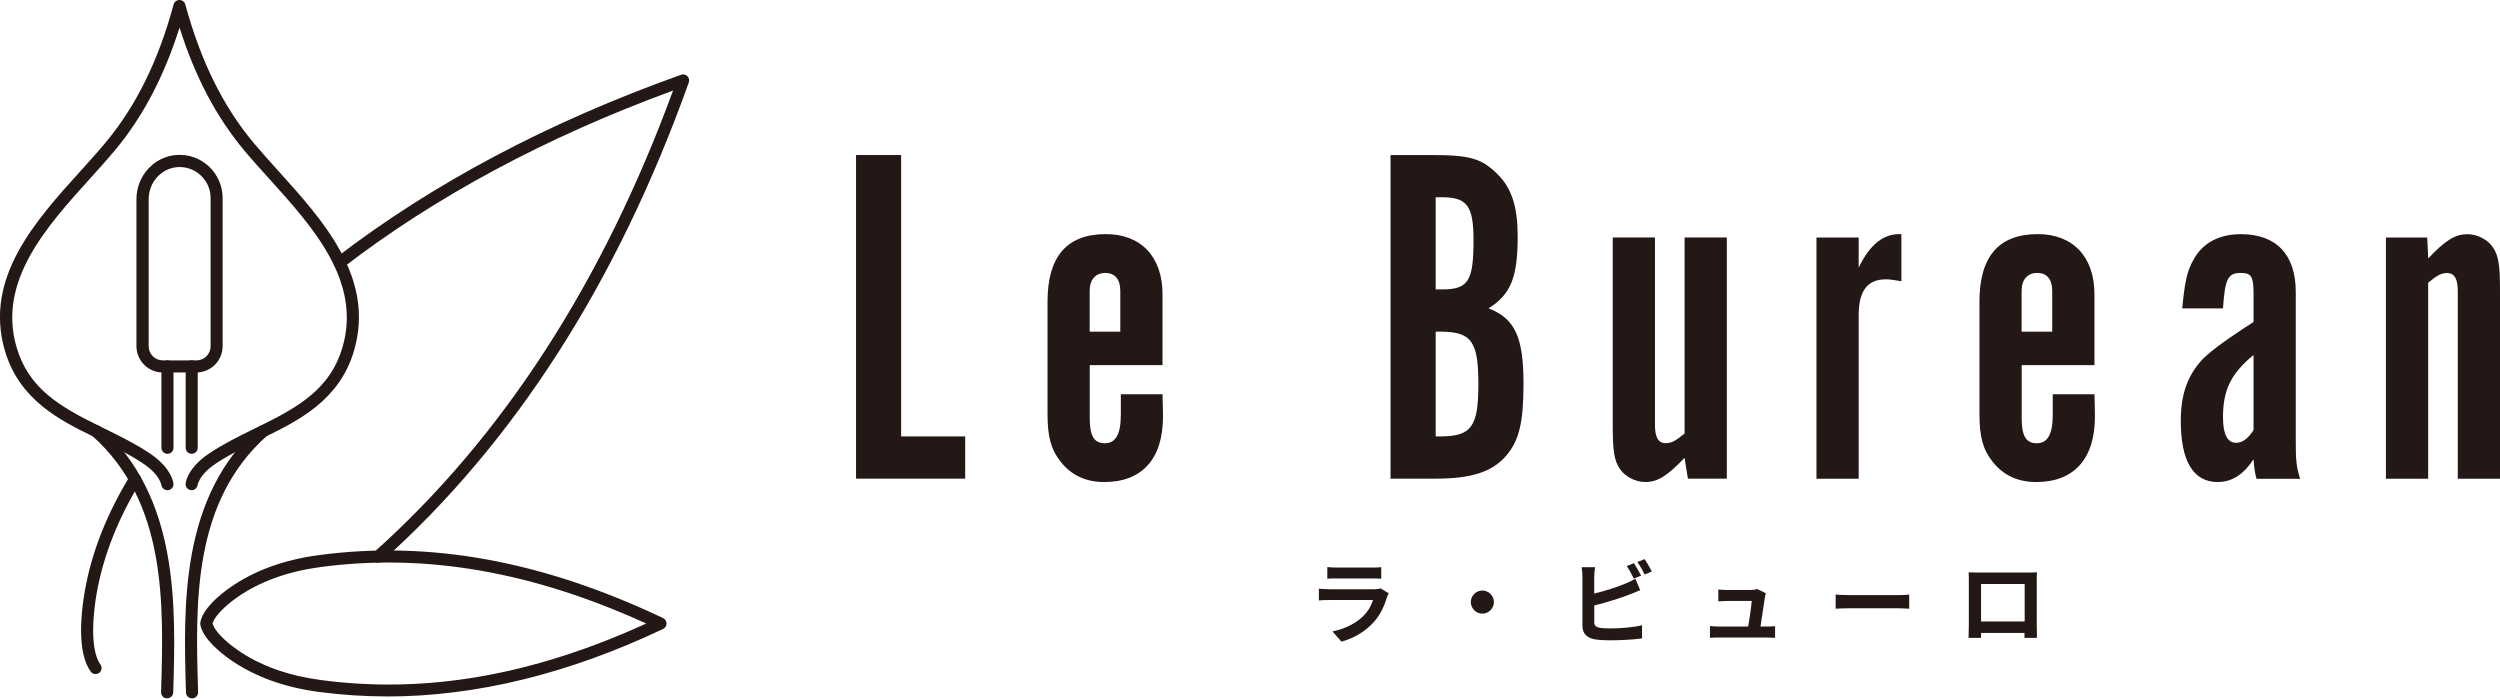
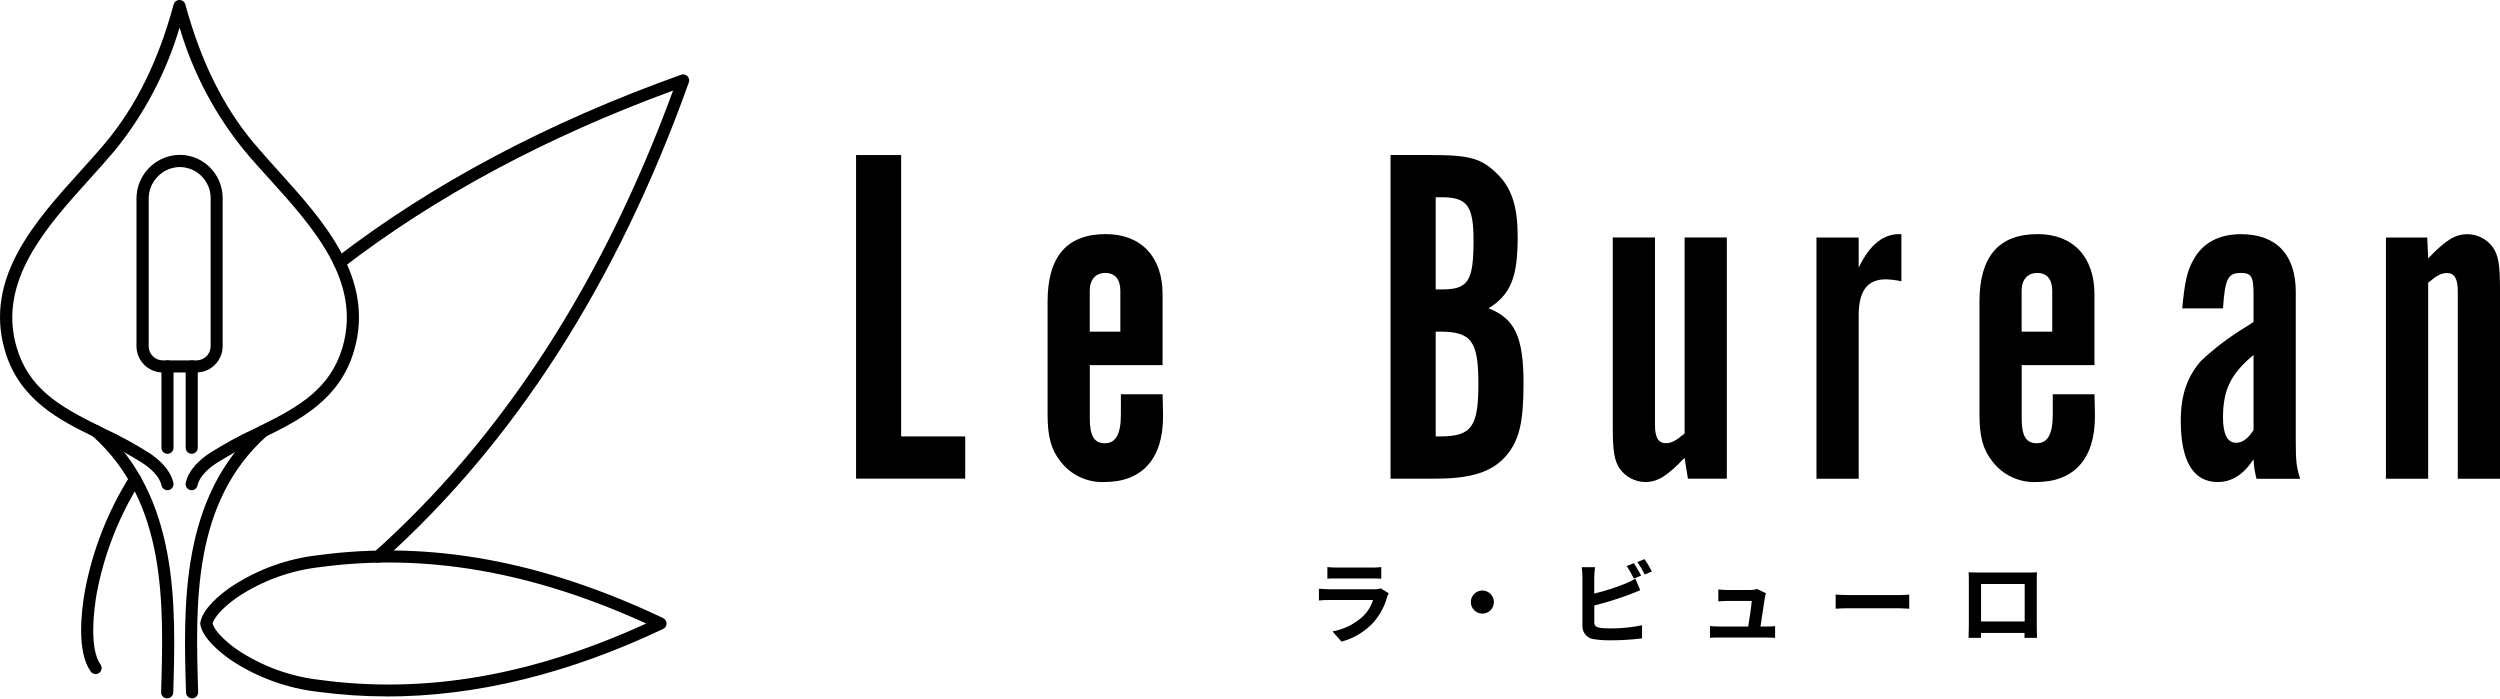
- <svg xmlns="http://www.w3.org/2000/svg" id="_レイヤー_2" data-name="レイヤー 2" viewBox="0 0 376.53 105.18">
+ <svg xmlns="http://www.w3.org/2000/svg" id="グループ_4" data-name="グループ 4" width="376.535" height="105.18" viewBox="0 0 376.535 105.18">
  <defs>
-     <style>
-       .cls-1 {
-         fill: #231815;
-         stroke-width: 0px;
-       }
-     </style>
+     <clipPath id="clip-path">
+       <rect id="長方形_6" data-name="長方形 6" width="376.535" height="105.18" fill="#000" />
+     </clipPath>
  </defs>
-   <g id="_レイヤー_1-2" data-name=" レイヤー 1">
-     <g>
-       <g>
-         <g>
-           <g>
-             <path class="cls-1" d="m28.87,73.83c-.06,0-.13,0-.2-.02-.49-.11-.8-.59-.7-1.09.44-2.02,2.2-3.55,3.6-4.47,2.16-1.44,4.53-2.6,6.81-3.72l.8-.39c5.93-2.92,10.6-5.64,12.41-11.86,2.89-9.94-4.5-18.12-11.03-25.34-1.33-1.47-2.59-2.86-3.75-4.25-4.22-5.05-7.44-11.13-9.77-18.54-2.34,7.4-5.55,13.49-9.77,18.54-1.17,1.39-2.42,2.78-3.75,4.25C7,34.16-.4,42.34,2.49,52.28c1.81,6.23,6.48,8.94,12.4,11.85.02.01.04.02.06.03l.75.37c2.28,1.12,4.65,2.28,6.81,3.72,1.39.92,3.15,2.45,3.6,4.47.11.49-.2.98-.7,1.09-.49.11-.98-.2-1.09-.7-.31-1.42-1.71-2.6-2.82-3.34-2.07-1.37-4.37-2.51-6.61-3.6l-.81-.4-.06-.03c-4.97-2.44-11.12-5.49-13.29-12.95-3.18-10.91,4.58-19.5,11.43-27.07,1.32-1.46,2.56-2.83,3.7-4.2,4.61-5.51,7.98-12.33,10.29-20.85.11-.4.47-.67.88-.67s.77.28.88.67c2.32,8.52,5.68,15.34,10.29,20.85,1.14,1.36,2.39,2.74,3.7,4.2,6.84,7.57,14.6,16.16,11.43,27.07-2.17,7.48-8.37,10.53-13.35,12.99l-.81.4c-2.23,1.1-4.54,2.23-6.61,3.6-1.12.74-2.51,1.92-2.82,3.34-.09.43-.47.72-.89.72h.02Z" />
-             <g>
-               <path class="cls-1" d="m25.17,105.18h-.03c-.5,0-.9-.44-.88-.94.4-13.4.85-28.59-10.38-38.61-.38-.34-.41-.91-.07-1.29.33-.38.91-.41,1.29-.07,11.87,10.58,11.38,26.9,10.99,40.02-.01.49-.42.88-.91.88h0Z" />
-               <path class="cls-1" d="m28.92,105.18c-.49,0-.9-.39-.91-.88-.39-13.11-.88-29.43,10.97-40.02.38-.34.95-.3,1.29.07s.3.95-.07,1.29c-11.22,10.02-10.77,25.2-10.36,38.6.01.5-.38.92-.88.94h-.04Z" />
-             </g>
-           </g>
-           <path class="cls-1" d="m29.58,56.1h-5.07c-2.18,0-3.96-1.78-3.96-3.96v-22.13c0-3.52,2.66-6.45,6.06-6.67,1.82-.12,3.55.5,4.87,1.74,1.3,1.22,2.05,2.95,2.05,4.74v22.32c0,2.18-1.78,3.96-3.96,3.96h.01Zm-2.53-30.94c-.1,0-.21,0-.31.01-2.44.16-4.35,2.29-4.35,4.85v22.13c0,1.18.96,2.13,2.13,2.13h5.07c1.18,0,2.13-.96,2.13-2.13v-22.32c0-1.3-.52-2.51-1.48-3.41-.87-.82-2-1.26-3.19-1.26Z" />
-           <g>
-             <path class="cls-1" d="m25.22,68.35c-.5,0-.91-.41-.91-.91v-12.25c0-.5.41-.91.91-.91s.91.41.91.91v12.25c0,.5-.41.91-.91.91Z" />
-             <path class="cls-1" d="m28.87,68.35c-.5,0-.91-.41-.91-.91v-12.25c0-.5.41-.91.91-.91s.91.41.91.91v12.25c0,.5-.41.91-.91.91Z" />
-           </g>
-         </g>
-         <g>
-           <path class="cls-1" d="m58.27,104.89c-3.46,0-6.89-.23-10.27-.68-5.24-.7-9.72-2.34-13.32-4.86-1.53-1.08-4.16-3.2-4.51-5.29-.02-.1-.02-.2,0-.3.35-2.1,2.97-4.22,4.51-5.29,3.59-2.52,8.07-4.16,13.31-4.86h0c16.71-2.24,33.68.85,51.88,9.48.32.15.52.47.52.82s-.2.67-.52.82c-14.26,6.76-28.21,10.17-41.61,10.17h.01Zm-26.26-10.98c.28,1.02,1.68,2.51,3.72,3.95,3.35,2.35,7.56,3.88,12.51,4.55,15.81,2.13,31.89-.65,49.09-8.5-17.21-7.84-33.28-10.62-49.09-8.5-4.95.67-9.16,2.2-12.51,4.55-2.01,1.41-3.45,2.94-3.72,3.95Z" />
-           <path class="cls-1" d="m14.39,101.52c-.28,0-.57-.13-.74-.38-2.09-2.93-1.45-8.84-.88-12.1,1-5.77,3.29-11.6,6.79-17.34.26-.43.82-.57,1.25-.3.43.26.57.82.3,1.25-3.38,5.55-5.58,11.17-6.55,16.71-.33,1.87-1.25,8.18.57,10.73.29.41.2.98-.21,1.27-.16.11-.35.17-.53.17h0Z" />
-           <path class="cls-1" d="m56.95,84.75c-.25,0-.5-.1-.68-.3-.34-.38-.3-.95.07-1.29,19.28-17.22,34.43-40.6,45.03-69.52-19.06,6.98-35.76,15.93-49.67,26.64-.4.31-.97.23-1.28-.17s-.23-.97.17-1.28c14.5-11.16,31.99-20.44,51.99-27.57.33-.12.7-.04.95.21s.33.62.21.95c-10.73,30.05-26.28,54.31-46.2,72.1-.17.16-.39.23-.61.23h.02Z" />
-         </g>
-       </g>
-       <g>
-         <g>
-           <path class="cls-1" d="m128.92,23.35h6.8v42.38h9.65v6.36h-16.44V23.35h0Z" />
-           <path class="cls-1" d="m175.09,59.38c.05,1.66.07,2.78.07,3.36,0,6.36-3.14,9.86-8.84,9.86-2.78,0-4.97-1.02-6.58-3.07-1.46-1.83-1.97-3.8-1.97-7.16v-16.95c0-6.79,2.92-10.16,8.77-10.16,5.33,0,8.55,3.43,8.55,9.06v10.67h-10.96v8.04c0,2.63.66,3.73,2.27,3.73s2.41-1.31,2.41-4.31v-3.07s6.28,0,6.28,0Zm-6.36-9.43v-6.14c0-1.75-.8-2.7-2.27-2.7s-2.34,1.02-2.34,2.7v6.14h4.61Z" />
-           <path class="cls-1" d="m215.57,23.35c5.85,0,7.6.51,10.01,2.92,2.12,2.12,3,4.9,3,9.35,0,6.14-1.02,8.7-4.38,10.82,3.95,1.53,5.26,4.31,5.26,11.33,0,5.85-.66,8.55-2.56,10.81-2.12,2.49-5.26,3.51-10.67,3.51h-6.8V23.35h6.14,0Zm1.61,20.24c3.95,0,4.75-1.24,4.75-7.38,0-5.19-.95-6.5-4.75-6.5h-.95v13.88h.95Zm-.29,22.14c4.75,0,5.77-1.46,5.77-7.89s-1.02-7.89-5.77-7.89h-.66v15.78h.66Z" />
-           <path class="cls-1" d="m254.22,72.09l-.51-3.14c-2.63,2.78-4.09,3.65-5.92,3.65-1.53,0-3.14-.88-3.87-2.05-.8-1.24-1.02-2.63-1.02-6.28v-28.5h6.36v28.28c0,1.83.51,2.7,1.61,2.7.88,0,1.53-.37,2.85-1.46v-29.52h6.36v36.32h-5.86Z" />
-           <path class="cls-1" d="m279.94,35.78v4.53c1.68-3.51,3.8-5.19,6.43-5.04v7.09c-1.32-.22-1.75-.29-2.34-.29-2.78,0-4.09,1.75-4.09,5.41v24.62h-6.36v-36.32h6.36Z" />
-           <path class="cls-1" d="m315.45,59.38c.05,1.66.07,2.78.07,3.36,0,6.36-3.14,9.86-8.84,9.86-2.78,0-4.97-1.02-6.58-3.07-1.46-1.83-1.97-3.8-1.97-7.16v-16.95c0-6.79,2.92-10.16,8.77-10.16,5.33,0,8.55,3.43,8.55,9.06v10.67h-10.96v8.04c0,2.63.66,3.73,2.27,3.73s2.41-1.31,2.41-4.31v-3.07s6.28,0,6.28,0Zm-6.36-9.43v-6.14c0-1.75-.8-2.7-2.27-2.7s-2.34,1.02-2.34,2.7v6.14h4.61Z" />
-           <path class="cls-1" d="m339.85,72.09c-.22-.73-.37-1.83-.44-2.92-1.53,2.34-3.29,3.43-5.41,3.43-3.65,0-5.55-3.14-5.55-9.21,0-3.87.95-6.65,3.07-9.06,1.02-1.12,3.24-2.8,6.65-5.04.15-.07.58-.37,1.24-.8v-4.09c0-2.78-.29-3.29-1.97-3.29-1.9,0-2.34.95-2.63,5.34h-6.14c.37-3.95.73-5.63,1.68-7.31,1.39-2.56,3.87-3.87,7.16-3.87,5.33,0,8.26,3.07,8.26,8.7v22.29c0,3.07.07,4.02.66,5.85h-6.58v-.02Zm-.44-18.63c-3.43,2.85-4.6,5.26-4.6,9.43,0,2.49.66,3.8,1.97,3.8.95,0,1.75-.58,2.63-1.9v-11.33Z" />
-           <path class="cls-1" d="m365.57,35.78l.15,3.14c2.63-2.78,4.09-3.65,5.92-3.65,1.53,0,3.14.88,3.87,2.05.8,1.24,1.02,2.63,1.02,6.28v28.5h-6.36v-28.28c0-1.83-.51-2.7-1.61-2.7-.88,0-1.53.37-2.85,1.46v29.52h-6.36v-36.32h6.22Z" />
-         </g>
-         <g>
-           <path class="cls-1" d="m208.91,89.93c-.41,1.32-.99,2.64-2.01,3.77-1.37,1.52-3.11,2.45-4.86,2.94l-1.35-1.54c2.04-.42,3.67-1.32,4.7-2.38.74-.75,1.16-1.59,1.4-2.35h-6.57c-.33,0-1.01,0-1.58.07v-1.77c.57.04,1.16.08,1.58.08h6.73c.44,0,.8-.05.99-.14l1.21.75c-.09.18-.2.42-.26.57h.02Zm-7.59-4.45h5.24c.42,0,1.09,0,1.47-.07v1.75c-.37-.03-1.01-.04-1.5-.04h-5.21c-.44,0-1.02,0-1.41.04v-1.75c.38.05.95.07,1.41.07h0Z" />
-           <path class="cls-1" d="m225,90.68c0,.95-.79,1.74-1.74,1.74s-1.74-.79-1.74-1.74.79-1.74,1.74-1.74,1.74.79,1.74,1.74Z" />
-           <path class="cls-1" d="m240.11,86.83v2.57c1.61-.39,3.5-.99,4.71-1.51.49-.19.95-.41,1.48-.73l.74,1.73c-.53.22-1.14.48-1.59.64-1.37.54-3.56,1.22-5.33,1.66v2.52c0,.58.27.73.88.86.41.05.97.08,1.58.08,1.41,0,3.62-.18,4.73-.48v1.98c-1.28.19-3.34.29-4.84.29-.88,0-1.7-.05-2.28-.15-1.18-.22-1.86-.87-1.86-2.04v-7.41c0-.3-.04-1.01-.11-1.41h2.01c-.07.41-.11,1.03-.11,1.41h0Zm7.06-.14l-1.1.46c-.27-.56-.69-1.36-1.06-1.89l1.07-.44c.34.5.83,1.36,1.09,1.86h0Zm1.62-.62l-1.08.46c-.28-.57-.72-1.36-1.1-1.88l1.07-.44c.37.5.87,1.37,1.1,1.85h.01Z" />
-           <path class="cls-1" d="m265.82,89.93c-.11.8-.46,3.14-.67,4.43h.87c.35,0,.98,0,1.33-.05v1.75c-.27,0-.94-.04-1.31-.04h-7.15c-.49,0-.83,0-1.35.04v-1.77c.37.04.87.07,1.35.07h4.41c.19-1.16.49-3.09.53-3.85h-3.67c-.44,0-.97.04-1.36.07v-1.8c.35.04.98.08,1.35.08h3.48c.29,0,.84-.05,1.01-.15l1.32.64c-.07.18-.11.44-.14.57h0Z" />
-           <path class="cls-1" d="m278.66,89.63h7.3c.64,0,1.24-.05,1.59-.08v2.13c-.33,0-1.02-.07-1.59-.07h-7.3c-.78,0-1.69.03-2.19.07v-2.13c.49.04,1.48.08,2.19.08Z" />
-           <path class="cls-1" d="m297.96,86.23h7.48c.34,0,.86,0,1.35-.03-.03.41-.03.91-.03,1.32v6.66c0,.53.03,1.84.03,1.89h-1.88s.01-.34.01-.74h-6.56c.01.38.01.69.01.74h-1.88c0-.07.04-1.25.04-1.9v-6.65c0-.38,0-.94-.03-1.32.56,0,1.08.03,1.44.03h.02Zm.41,7.37h6.57v-5.64h-6.57v5.64Z" />
-         </g>
-       </g>
-     </g>
+   <g id="グループ_3" data-name="グループ 3" clip-path="url(#clip-path)">
+     <path id="パス_24" data-name="パス 24" d="M28.875,73.83a.714.714,0,0,1-.2-.02.924.924,0,0,1-.7-1.09c.44-2.02,2.2-3.55,3.6-4.47a59.382,59.382,0,0,1,6.81-3.72l.8-.39c5.93-2.92,10.6-5.64,12.41-11.86,2.89-9.94-4.5-18.12-11.03-25.34-1.33-1.47-2.59-2.86-3.75-4.25a53.23,53.23,0,0,1-9.77-18.54,53.486,53.486,0,0,1-9.77,18.54c-1.17,1.39-2.42,2.78-3.75,4.25C7.005,34.16-.4,42.34,2.495,52.28c1.81,6.23,6.48,8.94,12.4,11.85l.06.03.75.37a59.382,59.382,0,0,1,6.81,3.72c1.39.92,3.15,2.45,3.6,4.47a.916.916,0,0,1-1.79.39c-.31-1.42-1.71-2.6-2.82-3.34a57.776,57.776,0,0,0-6.61-3.6l-.81-.4-.06-.03C9.055,63.3,2.9,60.25.735,52.79c-3.18-10.91,4.58-19.5,11.43-27.07,1.32-1.46,2.56-2.83,3.7-4.2,4.61-5.51,7.98-12.33,10.29-20.85a.909.909,0,0,1,.88-.67.921.921,0,0,1,.88.67c2.32,8.52,5.68,15.34,10.29,20.85,1.14,1.36,2.39,2.74,3.7,4.2,6.84,7.57,14.6,16.16,11.43,27.07-2.17,7.48-8.37,10.53-13.35,12.99l-.81.4a60.268,60.268,0,0,0-6.61,3.6c-1.12.74-2.51,1.92-2.82,3.34a.908.908,0,0,1-.89.72h.02Z" transform="translate(0 0)" fill="#000" />
+     <path id="パス_25" data-name="パス 25" d="M25.175,105.18h-.03a.9.9,0,0,1-.88-.94c.4-13.4.85-28.59-10.38-38.61a.914.914,0,1,1,1.22-1.36c11.87,10.58,11.38,26.9,10.99,40.02a.907.907,0,0,1-.91.88Z" transform="translate(0 0)" fill="#000" />
+     <path id="パス_26" data-name="パス 26" d="M28.925,105.18a.907.907,0,0,1-.91-.88c-.39-13.11-.88-29.43,10.97-40.02a.914.914,0,1,1,1.22,1.36c-11.22,10.02-10.77,25.2-10.36,38.6a.92.92,0,0,1-.88.94Z" transform="translate(0 0)" fill="#000" />
+     <path id="パス_27" data-name="パス 27" d="M29.585,56.1h-5.07a3.969,3.969,0,0,1-3.96-3.96V30.01a6.6,6.6,0,0,1,6.06-6.67,6.424,6.424,0,0,1,4.87,1.74,6.529,6.529,0,0,1,2.05,4.74V52.14a3.969,3.969,0,0,1-3.96,3.96Zm-2.53-30.94c-.1,0-.21,0-.31.01a4.778,4.778,0,0,0-4.35,4.85V52.15a2.132,2.132,0,0,0,2.13,2.13h5.07a2.132,2.132,0,0,0,2.13-2.13V29.83a4.671,4.671,0,0,0-4.67-4.67" transform="translate(0 0)" fill="#000" />
+     <path id="パス_28" data-name="パス 28" d="M25.225,68.35a.913.913,0,0,1-.91-.91V55.19a.91.91,0,0,1,1.82,0V67.44a.913.913,0,0,1-.91.91" transform="translate(0 0)" fill="#000" />
+     <path id="パス_29" data-name="パス 29" d="M28.875,68.35a.913.913,0,0,1-.91-.91V55.19a.91.91,0,0,1,1.82,0V67.44a.913.913,0,0,1-.91.91" transform="translate(0 0)" fill="#000" />
+     <path id="パス_30" data-name="パス 30" d="M58.275,104.89a77.811,77.811,0,0,1-10.27-.68,29.856,29.856,0,0,1-13.32-4.86c-1.53-1.08-4.16-3.2-4.51-5.29a.758.758,0,0,1,0-.3c.35-2.1,2.97-4.22,4.51-5.29a29.769,29.769,0,0,1,13.31-4.86c16.71-2.24,33.68.85,51.88,9.48a.907.907,0,0,1,0,1.64c-14.26,6.76-28.21,10.17-41.61,10.17h.01ZM32.015,93.91c.28,1.02,1.68,2.51,3.72,3.95a28.112,28.112,0,0,0,12.51,4.55c15.81,2.13,31.89-.65,49.09-8.5-17.21-7.84-33.28-10.62-49.09-8.5a28.112,28.112,0,0,0-12.51,4.55c-2.01,1.41-3.45,2.94-3.72,3.95" transform="translate(0 0)" fill="#000" />
+     <path id="パス_31" data-name="パス 31" d="M14.4,101.52a.9.9,0,0,1-.74-.38c-2.09-2.93-1.45-8.84-.88-12.1a49.8,49.8,0,0,1,6.79-17.34.909.909,0,0,1,1.55.95,48.288,48.288,0,0,0-6.55,16.71c-.33,1.87-1.25,8.18.57,10.73a.911.911,0,0,1-.21,1.27.952.952,0,0,1-.53.17Z" transform="translate(0 0)" fill="#000" />
+     <path id="パス_32" data-name="パス 32" d="M56.955,84.75a.91.91,0,0,1-.61-1.59c19.28-17.22,34.43-40.6,45.03-69.52-19.06,6.98-35.76,15.93-49.67,26.64a.913.913,0,1,1-1.11-1.45c14.5-11.16,31.99-20.44,51.99-27.57a.9.9,0,0,1,1.16,1.16c-10.73,30.05-26.28,54.31-46.2,72.1a.878.878,0,0,1-.61.23h.02" transform="translate(0 0)" fill="#000" />
+     <path id="パス_33" data-name="パス 33" d="M128.925,23.35h6.8V65.73h9.65v6.36h-16.44V23.35Z" transform="translate(0 0)" fill="#000" />
+     <path id="パス_34" data-name="パス 34" d="M175.1,59.38c.05,1.66.07,2.78.07,3.36,0,6.36-3.14,9.86-8.84,9.86a7.909,7.909,0,0,1-6.58-3.07c-1.46-1.83-1.97-3.8-1.97-7.16V45.42c0-6.79,2.92-10.16,8.77-10.16,5.33,0,8.55,3.43,8.55,9.06V54.99h-10.96v8.04c0,2.63.66,3.73,2.27,3.73s2.41-1.31,2.41-4.31V59.38Zm-6.36-9.43V43.81c0-1.75-.8-2.7-2.27-2.7s-2.34,1.02-2.34,2.7v6.14Z" transform="translate(0 0)" fill="#000" />
+     <path id="パス_35" data-name="パス 35" d="M215.575,23.35c5.85,0,7.6.51,10.01,2.92,2.12,2.12,3,4.9,3,9.35,0,6.14-1.02,8.7-4.38,10.82,3.95,1.53,5.26,4.31,5.26,11.33,0,5.85-.66,8.55-2.56,10.81-2.12,2.49-5.26,3.51-10.67,3.51h-6.8V23.35Zm1.61,20.24c3.95,0,4.75-1.24,4.75-7.38,0-5.19-.95-6.5-4.75-6.5h-.95V43.59Zm-.29,22.14c4.75,0,5.77-1.46,5.77-7.89s-1.02-7.89-5.77-7.89h-.66V65.73Z" transform="translate(0 0)" fill="#000" />
+     <path id="パス_36" data-name="パス 36" d="M254.225,72.09l-.51-3.14c-2.63,2.78-4.09,3.65-5.92,3.65a4.8,4.8,0,0,1-3.87-2.05c-.8-1.24-1.02-2.63-1.02-6.28V35.77h6.36V64.05c0,1.83.51,2.7,1.61,2.7.88,0,1.53-.37,2.85-1.46V35.77h6.36V72.09Z" transform="translate(0 0)" fill="#000" />
+     <path id="パス_37" data-name="パス 37" d="M279.945,35.78v4.53c1.68-3.51,3.8-5.19,6.43-5.04v7.09a13.62,13.62,0,0,0-2.34-.29c-2.78,0-4.09,1.75-4.09,5.41V72.1h-6.36V35.78Z" transform="translate(0 0)" fill="#000" />
+     <path id="パス_38" data-name="パス 38" d="M315.455,59.38c.05,1.66.07,2.78.07,3.36,0,6.36-3.14,9.86-8.84,9.86a7.909,7.909,0,0,1-6.58-3.07c-1.46-1.83-1.97-3.8-1.97-7.16V45.42c0-6.79,2.92-10.16,8.77-10.16,5.33,0,8.55,3.43,8.55,9.06V54.99h-10.96v8.04c0,2.63.66,3.73,2.27,3.73s2.41-1.31,2.41-4.31V59.38Zm-6.36-9.43V43.81c0-1.75-.8-2.7-2.27-2.7s-2.34,1.02-2.34,2.7v6.14Z" transform="translate(0 0)" fill="#000" />
+     <path id="パス_39" data-name="パス 39" d="M339.855,72.09a14.325,14.325,0,0,1-.44-2.92c-1.53,2.34-3.29,3.43-5.41,3.43-3.65,0-5.55-3.14-5.55-9.21,0-3.87.95-6.65,3.07-9.06a39.969,39.969,0,0,1,6.65-5.04c.15-.07.58-.37,1.24-.8V44.4c0-2.78-.29-3.29-1.97-3.29-1.9,0-2.34.95-2.63,5.34h-6.14c.37-3.95.73-5.63,1.68-7.31,1.39-2.56,3.87-3.87,7.16-3.87,5.33,0,8.26,3.07,8.26,8.7V66.26c0,3.07.07,4.02.66,5.85h-6.58Zm-.44-18.63c-3.43,2.85-4.6,5.26-4.6,9.43,0,2.49.66,3.8,1.97,3.8.95,0,1.75-.58,2.63-1.9Z" transform="translate(0 0)" fill="#000" />
+     <path id="パス_40" data-name="パス 40" d="M365.575,35.78l.15,3.14c2.63-2.78,4.09-3.65,5.92-3.65a4.8,4.8,0,0,1,3.87,2.05c.8,1.24,1.02,2.63,1.02,6.28V72.1h-6.36V43.82c0-1.83-.51-2.7-1.61-2.7-.88,0-1.53.37-2.85,1.46V72.1h-6.36V35.78Z" transform="translate(0 0)" fill="#000" />
+     <path id="パス_41" data-name="パス 41" d="M208.915,89.93a9.807,9.807,0,0,1-2.01,3.77,10.171,10.171,0,0,1-4.86,2.94L200.7,95.1a9.133,9.133,0,0,0,4.7-2.38,5.794,5.794,0,0,0,1.4-2.35h-6.57a13.883,13.883,0,0,0-1.58.07V88.67c.57.04,1.16.08,1.58.08h6.73a2.626,2.626,0,0,0,.99-.14l1.21.75c-.09.18-.2.42-.26.57h.02m-7.59-4.45h5.24a10.062,10.062,0,0,0,1.47-.07v1.75c-.37-.03-1.01-.04-1.5-.04h-5.21c-.44,0-1.02,0-1.41.04V85.41a12.315,12.315,0,0,0,1.41.07" transform="translate(0 0)" fill="#000" />
+     <path id="パス_42" data-name="パス 42" d="M225.005,90.68a1.74,1.74,0,1,1-1.74-1.74,1.754,1.754,0,0,1,1.74,1.74" transform="translate(0 0)" fill="#000" />
+     <path id="パス_43" data-name="パス 43" d="M240.115,86.83V89.4a33.118,33.118,0,0,0,4.71-1.51,9.181,9.181,0,0,0,1.48-.73l.74,1.73c-.53.22-1.14.48-1.59.64a48.38,48.38,0,0,1-5.33,1.66v2.52c0,.58.27.73.88.86a13.782,13.782,0,0,0,1.58.08,22.939,22.939,0,0,0,4.73-.48v1.98a38.637,38.637,0,0,1-4.84.29,14.454,14.454,0,0,1-2.28-.15,1.963,1.963,0,0,1-1.86-2.04V86.84a10.732,10.732,0,0,0-.11-1.41h2.01a9.892,9.892,0,0,0-.11,1.41Zm7.06-.14-1.1.46a15.38,15.38,0,0,0-1.06-1.89l1.07-.44c.34.5.83,1.36,1.09,1.86Zm1.62-.62-1.08.46a14.2,14.2,0,0,0-1.1-1.88l1.07-.44a14.033,14.033,0,0,1,1.1,1.85h.01Z" transform="translate(0 0)" fill="#000" />
+     <path id="パス_44" data-name="パス 44" d="M265.825,89.93c-.11.8-.46,3.14-.67,4.43h.87a11.827,11.827,0,0,0,1.33-.05v1.75c-.27,0-.94-.04-1.31-.04h-7.15c-.49,0-.83,0-1.35.04V94.29a13.306,13.306,0,0,0,1.35.07h4.41c.19-1.16.49-3.09.53-3.85h-3.67c-.44,0-.97.04-1.36.07v-1.8c.35.04.98.08,1.35.08h3.48a2.987,2.987,0,0,0,1.01-.15l1.32.64a4.246,4.246,0,0,0-.14.57Z" transform="translate(0 0)" fill="#000" />
+     <path id="パス_45" data-name="パス 45" d="M278.665,89.63h7.3c.64,0,1.24-.05,1.59-.08v2.13c-.33,0-1.02-.07-1.59-.07h-7.3c-.78,0-1.69.03-2.19.07V89.55c.49.04,1.48.08,2.19.08" transform="translate(0 0)" fill="#000" />
+     <path id="パス_46" data-name="パス 46" d="M297.965,86.23h7.48c.34,0,.86,0,1.35-.03-.03.41-.03.91-.03,1.32v6.66c0,.53.03,1.84.03,1.89h-1.88s.01-.34.01-.74h-6.56c.01.38.01.69.01.74h-1.88c0-.07.04-1.25.04-1.9V87.52c0-.38,0-.94-.03-1.32.56,0,1.08.03,1.44.03Zm.41,7.37h6.57V87.96h-6.57Z" transform="translate(0 0)" fill="#000" />
  </g>
</svg>
